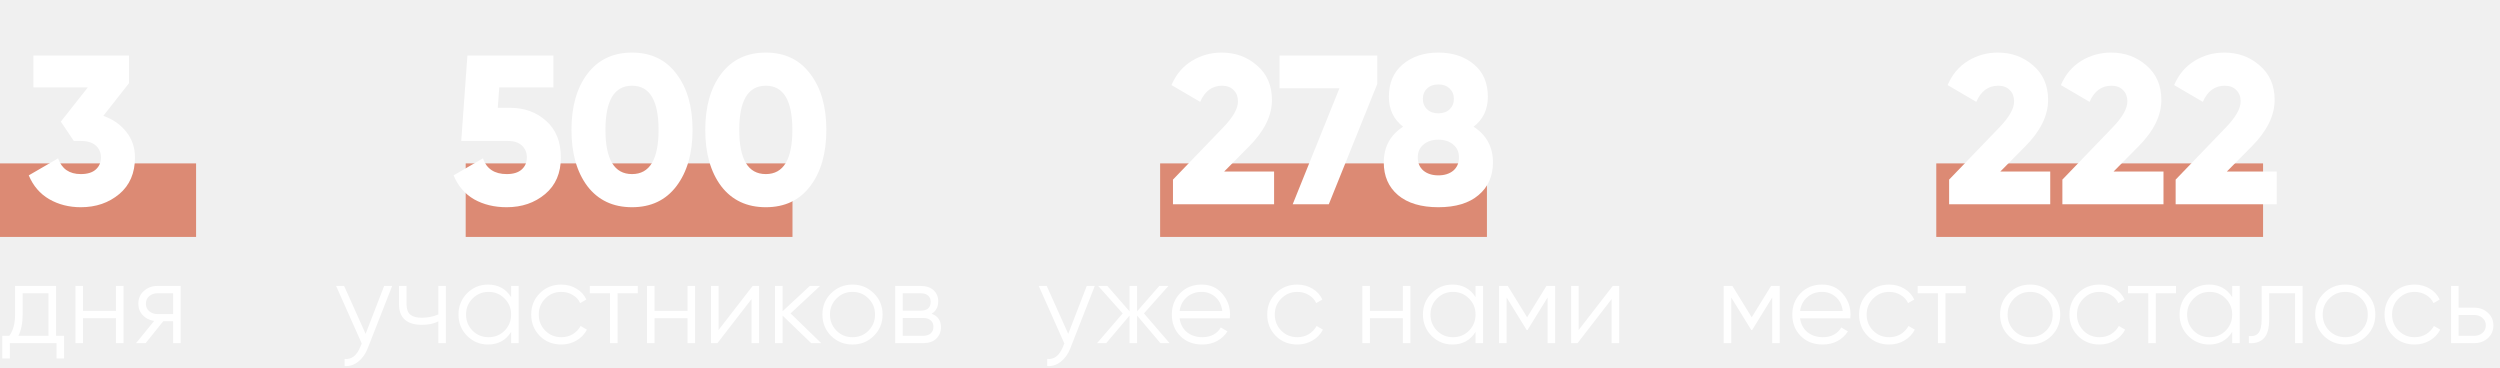
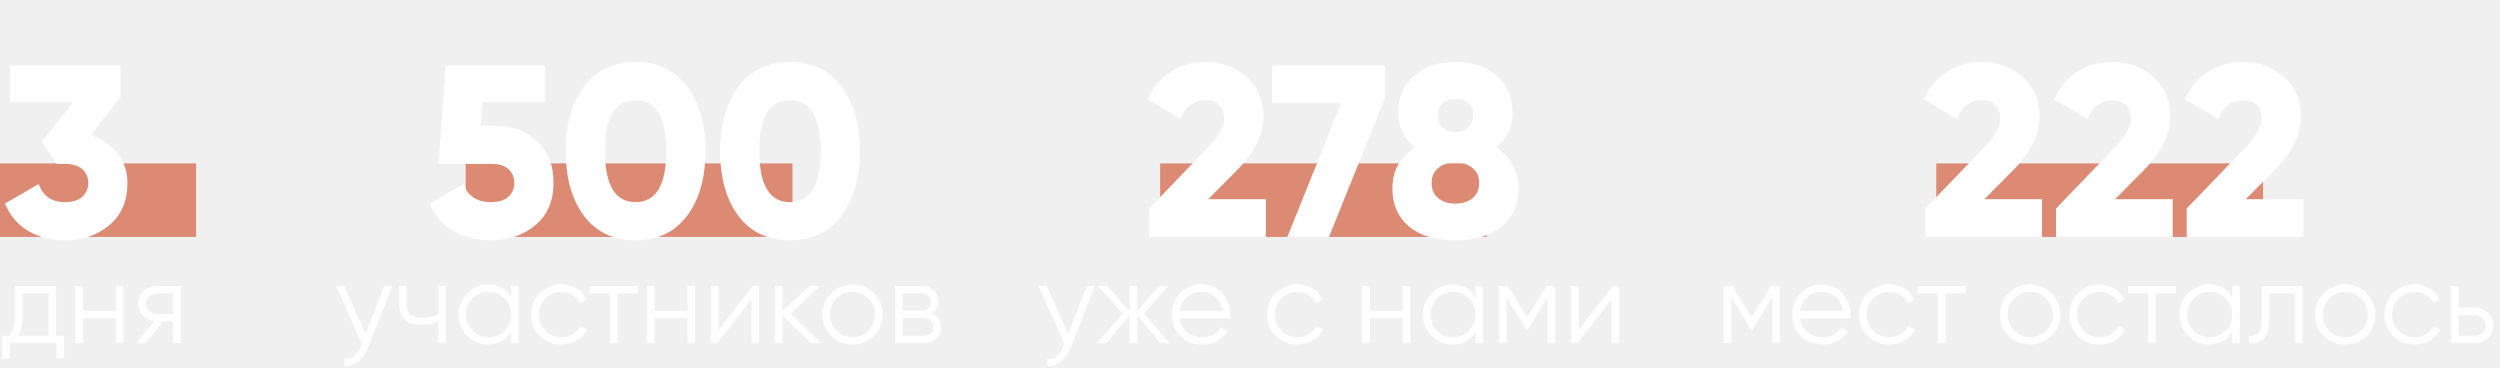
<svg xmlns="http://www.w3.org/2000/svg" width="306" height="45" viewBox="0 0 306 45" fill="none">
  <rect y="20" width="24" height="9" fill="#DC8A74" />
  <path d="M6.86 41.104H7.84V43.876H6.916V42H1.204V43.876H0.28V41.104H1.134C1.61 40.479 1.848 39.597 1.848 38.458V35H6.86V41.104ZM2.254 41.104H5.936V35.896H2.772V38.458C2.772 39.531 2.599 40.413 2.254 41.104ZM14.194 35H15.118V42H14.194V38.948H10.162V42H9.238V35H10.162V38.052H14.194V35ZM22.112 35V42H21.188V39.312H19.984L17.828 42H16.652L18.864 39.284C18.304 39.2 17.842 38.967 17.478 38.584C17.114 38.201 16.932 37.73 16.932 37.17C16.932 36.535 17.156 36.017 17.604 35.616C18.061 35.205 18.616 35 19.27 35H22.112ZM19.27 38.444H21.188V35.896H19.27C18.878 35.896 18.542 36.013 18.262 36.246C17.991 36.479 17.856 36.787 17.856 37.17C17.856 37.553 17.991 37.861 18.262 38.094C18.542 38.327 18.878 38.444 19.27 38.444Z" fill="white" />
-   <path d="M12.646 14.184C13.807 14.583 14.743 15.233 15.454 16.134C16.165 17.018 16.52 18.067 16.52 19.28C16.52 21.187 15.879 22.677 14.596 23.752C13.313 24.827 11.745 25.364 9.89 25.364C8.451 25.364 7.16 25.035 6.016 24.376C4.889 23.717 4.057 22.747 3.52 21.464L7.108 19.384C7.559 20.667 8.486 21.308 9.89 21.308C10.705 21.308 11.32 21.117 11.736 20.736C12.152 20.355 12.36 19.869 12.36 19.28C12.36 18.691 12.152 18.205 11.736 17.824C11.32 17.443 10.705 17.252 9.89 17.252H9.032L7.446 14.886L10.748 10.7H4.092V6.8H15.792V10.18L12.646 14.184Z" fill="white" />
+   <path d="M11.13 16.52C12.47 16.98 13.55 17.73 14.37 18.77C15.19 19.79 15.6 21 15.6 22.4C15.6 24.6 14.86 26.32 13.38 27.56C11.9 28.8 10.09 29.42 7.95 29.42C6.29 29.42 4.8 29.04 3.48 28.28C2.18 27.52 1.22 26.4 0.6 24.92L4.74 22.52C5.26 24 6.33 24.74 7.95 24.74C8.89 24.74 9.6 24.52 10.08 24.08C10.56 23.64 10.8 23.08 10.8 22.4C10.8 21.72 10.56 21.16 10.08 20.72C9.6 20.28 8.89 20.06 7.95 20.06H6.96L5.13 17.33L8.94 12.5H1.26V8H14.76V11.9L11.13 16.52Z" fill="white" />
  <rect x="57" y="20" width="40" height="9" fill="#DC8A74" />
-   <path d="M62.41 13.196C64.195 13.196 65.677 13.733 66.856 14.808C68.052 15.865 68.65 17.356 68.65 19.28C68.65 21.187 68.009 22.677 66.726 23.752C65.443 24.827 63.875 25.364 62.02 25.364C60.512 25.364 59.186 25.043 58.042 24.402C56.898 23.743 56.057 22.764 55.52 21.464L59.108 19.384C59.559 20.667 60.529 21.308 62.02 21.308C62.835 21.308 63.45 21.117 63.866 20.736C64.282 20.355 64.49 19.869 64.49 19.28C64.49 18.691 64.291 18.205 63.892 17.824C63.493 17.443 62.913 17.252 62.15 17.252H56.456L57.21 6.8H67.74V10.7H61.11L60.928 13.196H62.41ZM82.792 22.79C81.492 24.506 79.681 25.364 77.358 25.364C75.035 25.364 73.215 24.506 71.898 22.79C70.598 21.057 69.948 18.76 69.948 15.9C69.948 13.04 70.598 10.752 71.898 9.036C73.215 7.303 75.035 6.436 77.358 6.436C79.681 6.436 81.492 7.303 82.792 9.036C84.109 10.752 84.768 13.04 84.768 15.9C84.768 18.76 84.109 21.057 82.792 22.79ZM74.108 15.9C74.108 19.505 75.191 21.308 77.358 21.308C79.525 21.308 80.608 19.505 80.608 15.9C80.608 12.295 79.525 10.492 77.358 10.492C75.191 10.492 74.108 12.295 74.108 15.9ZM99.169 22.79C97.869 24.506 96.058 25.364 93.735 25.364C91.412 25.364 89.592 24.506 88.275 22.79C86.975 21.057 86.325 18.76 86.325 15.9C86.325 13.04 86.975 10.752 88.275 9.036C89.592 7.303 91.412 6.436 93.735 6.436C96.058 6.436 97.869 7.303 99.169 9.036C100.486 10.752 101.145 13.04 101.145 15.9C101.145 18.76 100.486 21.057 99.169 22.79ZM90.485 15.9C90.485 19.505 91.568 21.308 93.735 21.308C95.902 21.308 96.985 19.505 96.985 15.9C96.985 12.295 95.902 10.492 93.735 10.492C91.568 10.492 90.485 12.295 90.485 15.9Z" fill="white" />
+   <path d="M60.55 15.38C62.61 15.38 64.32 16 65.68 17.24C67.06 18.46 67.75 20.18 67.75 22.4C67.75 24.6 67.01 26.32 65.53 27.56C64.05 28.8 62.24 29.42 60.1 29.42C58.36 29.42 56.83 29.05 55.51 28.31C54.19 27.55 53.22 26.42 52.6 24.92L56.74 22.52C57.26 24 58.38 24.74 60.1 24.74C61.04 24.74 61.75 24.52 62.23 24.08C62.71 23.64 62.95 23.08 62.95 22.4C62.95 21.72 62.72 21.16 62.26 20.72C61.8 20.28 61.13 20.06 60.25 20.06H53.68L54.55 8H66.7V12.5H59.05L58.84 15.38H60.55ZM84.068 26.45C82.568 28.43 80.478 29.42 77.798 29.42C75.118 29.42 73.018 28.43 71.498 26.45C69.998 24.45 69.248 21.8 69.248 18.5C69.248 15.2 69.998 12.56 71.498 10.58C73.018 8.58 75.118 7.58 77.798 7.58C80.478 7.58 82.568 8.58 84.068 10.58C85.588 12.56 86.348 15.2 86.348 18.5C86.348 21.8 85.588 24.45 84.068 26.45ZM74.048 18.5C74.048 22.66 75.298 24.74 77.798 24.74C80.298 24.74 81.548 22.66 81.548 18.5C81.548 14.34 80.298 12.26 77.798 12.26C75.298 12.26 74.048 14.34 74.048 18.5ZM102.964 26.45C101.464 28.43 99.374 29.42 96.694 29.42C94.014 29.42 91.914 28.43 90.394 26.45C88.894 24.45 88.144 21.8 88.144 18.5C88.144 15.2 88.894 12.56 90.394 10.58C91.914 8.58 94.014 7.58 96.694 7.58C99.374 7.58 101.464 8.58 102.964 10.58C104.484 12.56 105.244 15.2 105.244 18.5C105.244 21.8 104.484 24.45 102.964 26.45ZM92.944 18.5C92.944 22.66 94.194 24.74 96.694 24.74C99.194 24.74 100.444 22.66 100.444 18.5C100.444 14.34 99.194 12.26 96.694 12.26C94.194 12.26 92.944 14.34 92.944 18.5Z" fill="white" />
  <path d="M47.02 35H48L45.004 42.644C44.733 43.335 44.346 43.876 43.842 44.268C43.347 44.669 42.792 44.847 42.176 44.8V43.932C43.016 44.025 43.655 43.54 44.094 42.476L44.276 42.042L41.14 35H42.12L44.752 40.866L47.02 35ZM53.653 35H54.577V42H53.653V39.34C53.111 39.62 52.444 39.76 51.651 39.76C50.736 39.76 50.036 39.55 49.551 39.13C49.075 38.701 48.837 38.071 48.837 37.24V35H49.761V37.24C49.761 37.828 49.915 38.253 50.223 38.514C50.531 38.766 50.997 38.892 51.623 38.892C52.351 38.892 53.027 38.757 53.653 38.486V35ZM62.56 35H63.484V42H62.56V40.628C61.916 41.655 60.974 42.168 59.733 42.168C58.734 42.168 57.88 41.813 57.17 41.104C56.471 40.395 56.12 39.527 56.12 38.5C56.12 37.473 56.471 36.605 57.17 35.896C57.88 35.187 58.734 34.832 59.733 34.832C60.974 34.832 61.916 35.345 62.56 36.372V35ZM57.843 40.474C58.374 41.006 59.028 41.272 59.803 41.272C60.577 41.272 61.23 41.006 61.763 40.474C62.294 39.933 62.56 39.275 62.56 38.5C62.56 37.725 62.294 37.072 61.763 36.54C61.23 35.999 60.577 35.728 59.803 35.728C59.028 35.728 58.374 35.999 57.843 36.54C57.31 37.072 57.044 37.725 57.044 38.5C57.044 39.275 57.31 39.933 57.843 40.474ZM68.703 42.168C67.648 42.168 66.771 41.818 66.071 41.118C65.371 40.409 65.021 39.536 65.021 38.5C65.021 37.464 65.371 36.596 66.071 35.896C66.771 35.187 67.648 34.832 68.703 34.832C69.394 34.832 70.014 35 70.565 35.336C71.116 35.663 71.517 36.106 71.769 36.666L71.013 37.1C70.826 36.68 70.523 36.349 70.103 36.106C69.692 35.854 69.226 35.728 68.703 35.728C67.928 35.728 67.275 35.999 66.743 36.54C66.211 37.072 65.945 37.725 65.945 38.5C65.945 39.275 66.211 39.933 66.743 40.474C67.275 41.006 67.928 41.272 68.703 41.272C69.226 41.272 69.692 41.151 70.103 40.908C70.514 40.656 70.836 40.32 71.069 39.9L71.839 40.348C71.55 40.908 71.125 41.351 70.565 41.678C70.005 42.005 69.384 42.168 68.703 42.168ZM78.069 35V35.896H75.591V42H74.667V35.896H72.189V35H78.069ZM84.151 35H85.075V42H84.151V38.948H80.119V42H79.195V35H80.119V38.052H84.151V35ZM92.125 35H92.909V42H91.985V36.61L87.813 42H87.029V35H87.953V40.39L92.125 35ZM100.519 42H99.287L95.787 38.626V42H94.863V35H95.787V38.094L99.119 35H100.379L96.767 38.36L100.519 42ZM106.95 41.118C106.24 41.818 105.372 42.168 104.346 42.168C103.319 42.168 102.446 41.818 101.728 41.118C101.018 40.409 100.664 39.536 100.664 38.5C100.664 37.464 101.018 36.596 101.728 35.896C102.446 35.187 103.319 34.832 104.346 34.832C105.372 34.832 106.24 35.187 106.95 35.896C107.668 36.596 108.028 37.464 108.028 38.5C108.028 39.536 107.668 40.409 106.95 41.118ZM102.386 40.474C102.918 41.006 103.571 41.272 104.346 41.272C105.12 41.272 105.774 41.006 106.306 40.474C106.838 39.933 107.104 39.275 107.104 38.5C107.104 37.725 106.838 37.072 106.306 36.54C105.774 35.999 105.12 35.728 104.346 35.728C103.571 35.728 102.918 35.999 102.386 36.54C101.854 37.072 101.588 37.725 101.588 38.5C101.588 39.275 101.854 39.933 102.386 40.474ZM114.026 38.402C114.791 38.682 115.174 39.228 115.174 40.04C115.174 40.609 114.982 41.081 114.6 41.454C114.226 41.818 113.685 42 112.976 42H109.574V35H112.696C113.377 35 113.904 35.177 114.278 35.532C114.651 35.877 114.838 36.325 114.838 36.876C114.838 37.576 114.567 38.085 114.026 38.402ZM112.696 35.896H110.498V38.024H112.696C113.508 38.024 113.914 37.66 113.914 36.932C113.914 36.605 113.806 36.353 113.592 36.176C113.386 35.989 113.088 35.896 112.696 35.896ZM112.976 41.104C113.386 41.104 113.699 41.006 113.914 40.81C114.138 40.614 114.25 40.339 114.25 39.984C114.25 39.657 114.138 39.401 113.914 39.214C113.699 39.018 113.386 38.92 112.976 38.92H110.498V41.104H112.976Z" fill="white" />
  <path d="M217.84 35V42H216.916V36.414L214.466 40.39H214.354L211.904 36.414V42H210.98V35H212.044L214.41 38.836L216.776 35H217.84ZM223.032 34.832C224.068 34.832 224.904 35.201 225.538 35.938C226.182 36.666 226.504 37.529 226.504 38.528C226.504 38.631 226.495 38.775 226.476 38.962H220.33C220.424 39.671 220.722 40.236 221.226 40.656C221.74 41.067 222.37 41.272 223.116 41.272C223.648 41.272 224.106 41.165 224.488 40.95C224.88 40.726 225.174 40.437 225.37 40.082L226.182 40.558C225.874 41.053 225.454 41.445 224.922 41.734C224.39 42.023 223.784 42.168 223.102 42.168C222.001 42.168 221.105 41.823 220.414 41.132C219.724 40.441 219.378 39.564 219.378 38.5C219.378 37.455 219.719 36.582 220.4 35.882C221.082 35.182 221.959 34.832 223.032 34.832ZM223.032 35.728C222.304 35.728 221.693 35.947 221.198 36.386C220.713 36.815 220.424 37.375 220.33 38.066H225.552C225.459 37.329 225.174 36.755 224.698 36.344C224.222 35.933 223.667 35.728 223.032 35.728ZM231.236 42.168C230.181 42.168 229.304 41.818 228.604 41.118C227.904 40.409 227.554 39.536 227.554 38.5C227.554 37.464 227.904 36.596 228.604 35.896C229.304 35.187 230.181 34.832 231.236 34.832C231.927 34.832 232.547 35 233.098 35.336C233.649 35.663 234.05 36.106 234.302 36.666L233.546 37.1C233.359 36.68 233.056 36.349 232.636 36.106C232.225 35.854 231.759 35.728 231.236 35.728C230.461 35.728 229.808 35.999 229.276 36.54C228.744 37.072 228.478 37.725 228.478 38.5C228.478 39.275 228.744 39.933 229.276 40.474C229.808 41.006 230.461 41.272 231.236 41.272C231.759 41.272 232.225 41.151 232.636 40.908C233.047 40.656 233.369 40.32 233.602 39.9L234.372 40.348C234.083 40.908 233.658 41.351 233.098 41.678C232.538 42.005 231.917 42.168 231.236 42.168ZM240.602 35V35.896H238.124V42H237.2V35.896H234.722V35H240.602ZM251.094 41.118C250.385 41.818 249.517 42.168 248.49 42.168C247.463 42.168 246.591 41.818 245.872 41.118C245.163 40.409 244.808 39.536 244.808 38.5C244.808 37.464 245.163 36.596 245.872 35.896C246.591 35.187 247.463 34.832 248.49 34.832C249.517 34.832 250.385 35.187 251.094 35.896C251.813 36.596 252.172 37.464 252.172 38.5C252.172 39.536 251.813 40.409 251.094 41.118ZM246.53 40.474C247.062 41.006 247.715 41.272 248.49 41.272C249.265 41.272 249.918 41.006 250.45 40.474C250.982 39.933 251.248 39.275 251.248 38.5C251.248 37.725 250.982 37.072 250.45 36.54C249.918 35.999 249.265 35.728 248.49 35.728C247.715 35.728 247.062 35.999 246.53 36.54C245.998 37.072 245.732 37.725 245.732 38.5C245.732 39.275 245.998 39.933 246.53 40.474ZM256.98 42.168C255.926 42.168 255.048 41.818 254.348 41.118C253.648 40.409 253.298 39.536 253.298 38.5C253.298 37.464 253.648 36.596 254.348 35.896C255.048 35.187 255.926 34.832 256.98 34.832C257.671 34.832 258.292 35 258.842 35.336C259.393 35.663 259.794 36.106 260.046 36.666L259.29 37.1C259.104 36.68 258.8 36.349 258.38 36.106C257.97 35.854 257.503 35.728 256.98 35.728C256.206 35.728 255.552 35.999 255.02 36.54C254.488 37.072 254.222 37.725 254.222 38.5C254.222 39.275 254.488 39.933 255.02 40.474C255.552 41.006 256.206 41.272 256.98 41.272C257.503 41.272 257.97 41.151 258.38 40.908C258.791 40.656 259.113 40.32 259.346 39.9L260.116 40.348C259.827 40.908 259.402 41.351 258.842 41.678C258.282 42.005 257.662 42.168 256.98 42.168ZM266.346 35V35.896H263.868V42H262.944V35.896H260.466V35H266.346ZM273.219 35H274.143V42H273.219V40.628C272.575 41.655 271.632 42.168 270.391 42.168C269.392 42.168 268.538 41.813 267.829 41.104C267.129 40.395 266.779 39.527 266.779 38.5C266.779 37.473 267.129 36.605 267.829 35.896C268.538 35.187 269.392 34.832 270.391 34.832C271.632 34.832 272.575 35.345 273.219 36.372V35ZM268.501 40.474C269.033 41.006 269.686 41.272 270.461 41.272C271.235 41.272 271.889 41.006 272.421 40.474C272.953 39.933 273.219 39.275 273.219 38.5C273.219 37.725 272.953 37.072 272.421 36.54C271.889 35.999 271.235 35.728 270.461 35.728C269.686 35.728 269.033 35.999 268.501 36.54C267.969 37.072 267.703 37.725 267.703 38.5C267.703 39.275 267.969 39.933 268.501 40.474ZM281.839 35V42H280.915V35.896H277.751V39.018C277.751 40.185 277.527 40.987 277.079 41.426C276.64 41.865 276.034 42.056 275.259 42V41.132C275.791 41.188 276.183 41.062 276.435 40.754C276.696 40.446 276.827 39.867 276.827 39.018V35H281.839ZM289.662 41.118C288.953 41.818 288.085 42.168 287.058 42.168C286.032 42.168 285.159 41.818 284.44 41.118C283.731 40.409 283.376 39.536 283.376 38.5C283.376 37.464 283.731 36.596 284.44 35.896C285.159 35.187 286.032 34.832 287.058 34.832C288.085 34.832 288.953 35.187 289.662 35.896C290.381 36.596 290.74 37.464 290.74 38.5C290.74 39.536 290.381 40.409 289.662 41.118ZM285.098 40.474C285.63 41.006 286.284 41.272 287.058 41.272C287.833 41.272 288.486 41.006 289.018 40.474C289.55 39.933 289.816 39.275 289.816 38.5C289.816 37.725 289.55 37.072 289.018 36.54C288.486 35.999 287.833 35.728 287.058 35.728C286.284 35.728 285.63 35.999 285.098 36.54C284.566 37.072 284.3 37.725 284.3 38.5C284.3 39.275 284.566 39.933 285.098 40.474ZM295.549 42.168C294.494 42.168 293.617 41.818 292.917 41.118C292.217 40.409 291.867 39.536 291.867 38.5C291.867 37.464 292.217 36.596 292.917 35.896C293.617 35.187 294.494 34.832 295.549 34.832C296.239 34.832 296.86 35 297.411 35.336C297.961 35.663 298.363 36.106 298.615 36.666L297.859 37.1C297.672 36.68 297.369 36.349 296.949 36.106C296.538 35.854 296.071 35.728 295.549 35.728C294.774 35.728 294.121 35.999 293.589 36.54C293.057 37.072 292.791 37.725 292.791 38.5C292.791 39.275 293.057 39.933 293.589 40.474C294.121 41.006 294.774 41.272 295.549 41.272C296.071 41.272 296.538 41.151 296.949 40.908C297.359 40.656 297.681 40.32 297.915 39.9L298.685 40.348C298.395 40.908 297.971 41.351 297.411 41.678C296.851 42.005 296.23 42.168 295.549 42.168ZM302.853 37.66C303.507 37.66 304.057 37.865 304.505 38.276C304.963 38.677 305.191 39.195 305.191 39.83C305.191 40.465 304.963 40.987 304.505 41.398C304.057 41.799 303.507 42 302.853 42H300.011V35H300.935V37.66H302.853ZM302.853 41.104C303.245 41.104 303.577 40.987 303.847 40.754C304.127 40.521 304.267 40.213 304.267 39.83C304.267 39.447 304.127 39.139 303.847 38.906C303.577 38.673 303.245 38.556 302.853 38.556H300.935V41.104H302.853Z" fill="white" />
  <rect x="237" y="20" width="40" height="9" fill="#DC8A74" />
-   <path d="M238.572 25V21.984L244.682 15.64C245.913 14.375 246.528 13.3 246.528 12.416C246.528 11.844 246.355 11.385 246.008 11.038C245.661 10.674 245.185 10.492 244.578 10.492C243.365 10.492 242.472 11.151 241.9 12.468L238.39 10.414C238.945 9.114 239.777 8.126 240.886 7.45C241.995 6.774 243.209 6.436 244.526 6.436C246.225 6.436 247.672 6.965 248.868 8.022C250.081 9.062 250.688 10.466 250.688 12.234C250.688 14.158 249.743 16.065 247.854 17.954L244.838 20.996H250.948V25H238.572ZM252.435 25V21.984L258.545 15.64C259.776 14.375 260.391 13.3 260.391 12.416C260.391 11.844 260.218 11.385 259.871 11.038C259.525 10.674 259.048 10.492 258.441 10.492C257.228 10.492 256.335 11.151 255.763 12.468L252.253 10.414C252.808 9.114 253.64 8.126 254.749 7.45C255.859 6.774 257.072 6.436 258.389 6.436C260.088 6.436 261.535 6.965 262.731 8.022C263.945 9.062 264.551 10.466 264.551 12.234C264.551 14.158 263.607 16.065 261.717 17.954L258.701 20.996H264.811V25H252.435ZM266.299 25V21.984L272.409 15.64C273.639 14.375 274.255 13.3 274.255 12.416C274.255 11.844 274.081 11.385 273.735 11.038C273.388 10.674 272.911 10.492 272.305 10.492C271.091 10.492 270.199 11.151 269.627 12.468L266.117 10.414C266.671 9.114 267.503 8.126 268.613 7.45C269.722 6.774 270.935 6.436 272.253 6.436C273.951 6.436 275.399 6.965 276.595 8.022C277.808 9.062 278.415 10.466 278.415 12.234C278.415 14.158 277.47 16.065 275.581 17.954L272.565 20.996H278.675V25H266.299Z" fill="white" />
+   <path d="M235.66 29V25.52L242.71 18.2C244.13 16.74 244.84 15.5 244.84 14.48C244.84 13.82 244.64 13.29 244.24 12.89C243.84 12.47 243.29 12.26 242.59 12.26C241.19 12.26 240.16 13.02 239.5 14.54L235.45 12.17C236.09 10.67 237.05 9.53 238.33 8.75C239.61 7.97 241.01 7.58 242.53 7.58C244.49 7.58 246.16 8.19 247.54 9.41C248.94 10.61 249.64 12.23 249.64 14.27C249.64 16.49 248.55 18.69 246.37 20.87L242.89 24.38H249.94V29H235.66ZM251.656 29V25.52L258.706 18.2C260.126 16.74 260.836 15.5 260.836 14.48C260.836 13.82 260.636 13.29 260.236 12.89C259.836 12.47 259.286 12.26 258.586 12.26C257.186 12.26 256.156 13.02 255.496 14.54L251.446 12.17C252.086 10.67 253.046 9.53 254.326 8.75C255.606 7.97 257.006 7.58 258.526 7.58C260.486 7.58 262.156 8.19 263.536 9.41C264.936 10.61 265.636 12.23 265.636 14.27C265.636 16.49 264.546 18.69 262.366 20.87L258.886 24.38H265.936V29H251.656ZM267.652 29V25.52L274.702 18.2C276.122 16.74 276.832 15.5 276.832 14.48C276.832 13.82 276.632 13.29 276.232 12.89C275.832 12.47 275.282 12.26 274.582 12.26C273.182 12.26 272.152 13.02 271.492 14.54L267.442 12.17C268.082 10.67 269.042 9.53 270.322 8.75C271.602 7.97 273.002 7.58 274.522 7.58C276.482 7.58 278.152 8.19 279.532 9.41C280.932 10.61 281.632 12.23 281.632 14.27C281.632 16.49 280.542 18.69 278.362 20.87L274.882 24.38H281.932V29H267.652Z" fill="white" />
  <path d="M133.02 35H134L131.004 42.644C130.733 43.335 130.346 43.876 129.842 44.268C129.347 44.669 128.792 44.847 128.176 44.8V43.932C129.016 44.025 129.655 43.54 130.094 42.476L130.276 42.042L127.14 35H128.12L130.752 40.866L133.02 35ZM143.156 42H142.036L139.18 38.626V42H138.256V38.626L135.4 42H134.28L137.416 38.36L134.42 35H135.54L138.256 38.108V35H139.18V38.108L141.896 35H143.016L140.02 38.36L143.156 42ZM147.087 34.832C148.123 34.832 148.958 35.201 149.593 35.938C150.237 36.666 150.559 37.529 150.559 38.528C150.559 38.631 150.55 38.775 150.531 38.962H144.385C144.478 39.671 144.777 40.236 145.281 40.656C145.794 41.067 146.424 41.272 147.171 41.272C147.703 41.272 148.16 41.165 148.543 40.95C148.935 40.726 149.229 40.437 149.425 40.082L150.237 40.558C149.929 41.053 149.509 41.445 148.977 41.734C148.445 42.023 147.838 42.168 147.157 42.168C146.056 42.168 145.16 41.823 144.469 41.132C143.778 40.441 143.433 39.564 143.433 38.5C143.433 37.455 143.774 36.582 144.455 35.882C145.136 35.182 146.014 34.832 147.087 34.832ZM147.087 35.728C146.359 35.728 145.748 35.947 145.253 36.386C144.768 36.815 144.478 37.375 144.385 38.066H149.607C149.514 37.329 149.229 36.755 148.753 36.344C148.277 35.933 147.722 35.728 147.087 35.728ZM158.791 42.168C157.736 42.168 156.859 41.818 156.159 41.118C155.459 40.409 155.109 39.536 155.109 38.5C155.109 37.464 155.459 36.596 156.159 35.896C156.859 35.187 157.736 34.832 158.791 34.832C159.481 34.832 160.102 35 160.653 35.336C161.203 35.663 161.605 36.106 161.857 36.666L161.101 37.1C160.914 36.68 160.611 36.349 160.191 36.106C159.78 35.854 159.313 35.728 158.791 35.728C158.016 35.728 157.363 35.999 156.831 36.54C156.299 37.072 156.033 37.725 156.033 38.5C156.033 39.275 156.299 39.933 156.831 40.474C157.363 41.006 158.016 41.272 158.791 41.272C159.313 41.272 159.78 41.151 160.191 40.908C160.601 40.656 160.923 40.32 161.157 39.9L161.927 40.348C161.637 40.908 161.213 41.351 160.653 41.678C160.093 42.005 159.472 42.168 158.791 42.168ZM171.709 35H172.633V42H171.709V38.948H167.677V42H166.753V35H167.677V38.052H171.709V35ZM180.607 35H181.531V42H180.607V40.628C179.963 41.655 179.021 42.168 177.779 42.168C176.781 42.168 175.927 41.813 175.217 41.104C174.517 40.395 174.167 39.527 174.167 38.5C174.167 37.473 174.517 36.605 175.217 35.896C175.927 35.187 176.781 34.832 177.779 34.832C179.021 34.832 179.963 35.345 180.607 36.372V35ZM175.889 40.474C176.421 41.006 177.075 41.272 177.849 41.272C178.624 41.272 179.277 41.006 179.809 40.474C180.341 39.933 180.607 39.275 180.607 38.5C180.607 37.725 180.341 37.072 179.809 36.54C179.277 35.999 178.624 35.728 177.849 35.728C177.075 35.728 176.421 35.999 175.889 36.54C175.357 37.072 175.091 37.725 175.091 38.5C175.091 39.275 175.357 39.933 175.889 40.474ZM190.348 35V42H189.424V36.414L186.974 40.39H186.862L184.412 36.414V42H183.488V35H184.552L186.918 38.836L189.284 35H190.348ZM197.402 35H198.186V42H197.262V36.61L193.09 42H192.306V35H193.23V40.39L197.402 35Z" fill="white" />
  <rect x="142" y="20" width="40" height="9" fill="#DC8A74" />
-   <path d="M143.572 25V21.984L149.682 15.64C150.913 14.375 151.528 13.3 151.528 12.416C151.528 11.844 151.355 11.385 151.008 11.038C150.661 10.674 150.185 10.492 149.578 10.492C148.365 10.492 147.472 11.151 146.9 12.468L143.39 10.414C143.945 9.114 144.777 8.126 145.886 7.45C146.995 6.774 148.209 6.436 149.526 6.436C151.225 6.436 152.672 6.965 153.868 8.022C155.081 9.062 155.688 10.466 155.688 12.234C155.688 14.158 154.743 16.065 152.854 17.954L149.838 20.996H155.948V25H143.572ZM156.615 6.8H168.575V10.284L162.647 25H158.227L163.947 10.804H156.615V6.8ZM180.372 15.51C181.949 16.533 182.738 17.989 182.738 19.878C182.738 21.559 182.148 22.894 180.97 23.882C179.808 24.87 178.17 25.364 176.056 25.364C173.941 25.364 172.294 24.87 171.116 23.882C169.954 22.894 169.374 21.559 169.374 19.878C169.374 17.989 170.162 16.533 171.74 15.51C170.578 14.609 169.998 13.387 169.998 11.844C169.998 10.145 170.57 8.819 171.714 7.866C172.858 6.913 174.305 6.436 176.056 6.436C177.806 6.436 179.254 6.913 180.398 7.866C181.542 8.819 182.114 10.145 182.114 11.844C182.114 13.387 181.533 14.609 180.372 15.51ZM177.434 10.83C177.087 10.501 176.628 10.336 176.056 10.336C175.484 10.336 175.024 10.501 174.678 10.83C174.331 11.159 174.158 11.584 174.158 12.104C174.158 12.624 174.331 13.049 174.678 13.378C175.024 13.707 175.484 13.872 176.056 13.872C176.628 13.872 177.087 13.707 177.434 13.378C177.78 13.049 177.954 12.624 177.954 12.104C177.954 11.584 177.78 11.159 177.434 10.83ZM174.236 20.892C174.704 21.273 175.31 21.464 176.056 21.464C176.801 21.464 177.408 21.273 177.876 20.892C178.344 20.493 178.578 19.956 178.578 19.28C178.578 18.604 178.344 18.075 177.876 17.694C177.408 17.295 176.801 17.096 176.056 17.096C175.31 17.096 174.704 17.295 174.236 17.694C173.768 18.075 173.534 18.604 173.534 19.28C173.534 19.956 173.768 20.493 174.236 20.892Z" fill="white" />
+   <path d="M140.66 29V25.52L147.71 18.2C149.13 16.74 149.84 15.5 149.84 14.48C149.84 13.82 149.64 13.29 149.24 12.89C148.84 12.47 148.29 12.26 147.59 12.26C146.19 12.26 145.16 13.02 144.5 14.54L140.45 12.17C141.09 10.67 142.05 9.53 143.33 8.75C144.61 7.97 146.01 7.58 147.53 7.58C149.49 7.58 151.16 8.19 152.54 9.41C153.94 10.61 154.64 12.23 154.64 14.27C154.64 16.49 153.55 18.69 151.37 20.87L147.89 24.38H154.94V29H140.66ZM155.71 8H169.51V12.02L162.67 29H157.57L164.17 12.62H155.71V8ZM183.121 18.05C184.941 19.23 185.851 20.91 185.851 23.09C185.851 25.03 185.171 26.57 183.811 27.71C182.471 28.85 180.581 29.42 178.141 29.42C175.701 29.42 173.801 28.85 172.441 27.71C171.101 26.57 170.431 25.03 170.431 23.09C170.431 20.91 171.341 19.23 173.161 18.05C171.821 17.01 171.151 15.6 171.151 13.82C171.151 11.86 171.811 10.33 173.131 9.23C174.451 8.13 176.121 7.58 178.141 7.58C180.161 7.58 181.831 8.13 183.151 9.23C184.471 10.33 185.131 11.86 185.131 13.82C185.131 15.6 184.461 17.01 183.121 18.05ZM179.731 12.65C179.331 12.27 178.801 12.08 178.141 12.08C177.481 12.08 176.951 12.27 176.551 12.65C176.151 13.03 175.951 13.52 175.951 14.12C175.951 14.72 176.151 15.21 176.551 15.59C176.951 15.97 177.481 16.16 178.141 16.16C178.801 16.16 179.331 15.97 179.731 15.59C180.131 15.21 180.331 14.72 180.331 14.12C180.331 13.52 180.131 13.03 179.731 12.65ZM176.041 24.26C176.581 24.7 177.281 24.92 178.141 24.92C179.001 24.92 179.701 24.7 180.241 24.26C180.781 23.8 181.051 23.18 181.051 22.4C181.051 21.62 180.781 21.01 180.241 20.57C179.701 20.11 179.001 19.88 178.141 19.88C177.281 19.88 176.581 20.11 176.041 20.57C175.501 21.01 175.231 21.62 175.231 22.4C175.231 23.18 175.501 23.8 176.041 24.26Z" fill="white" />
</svg>
